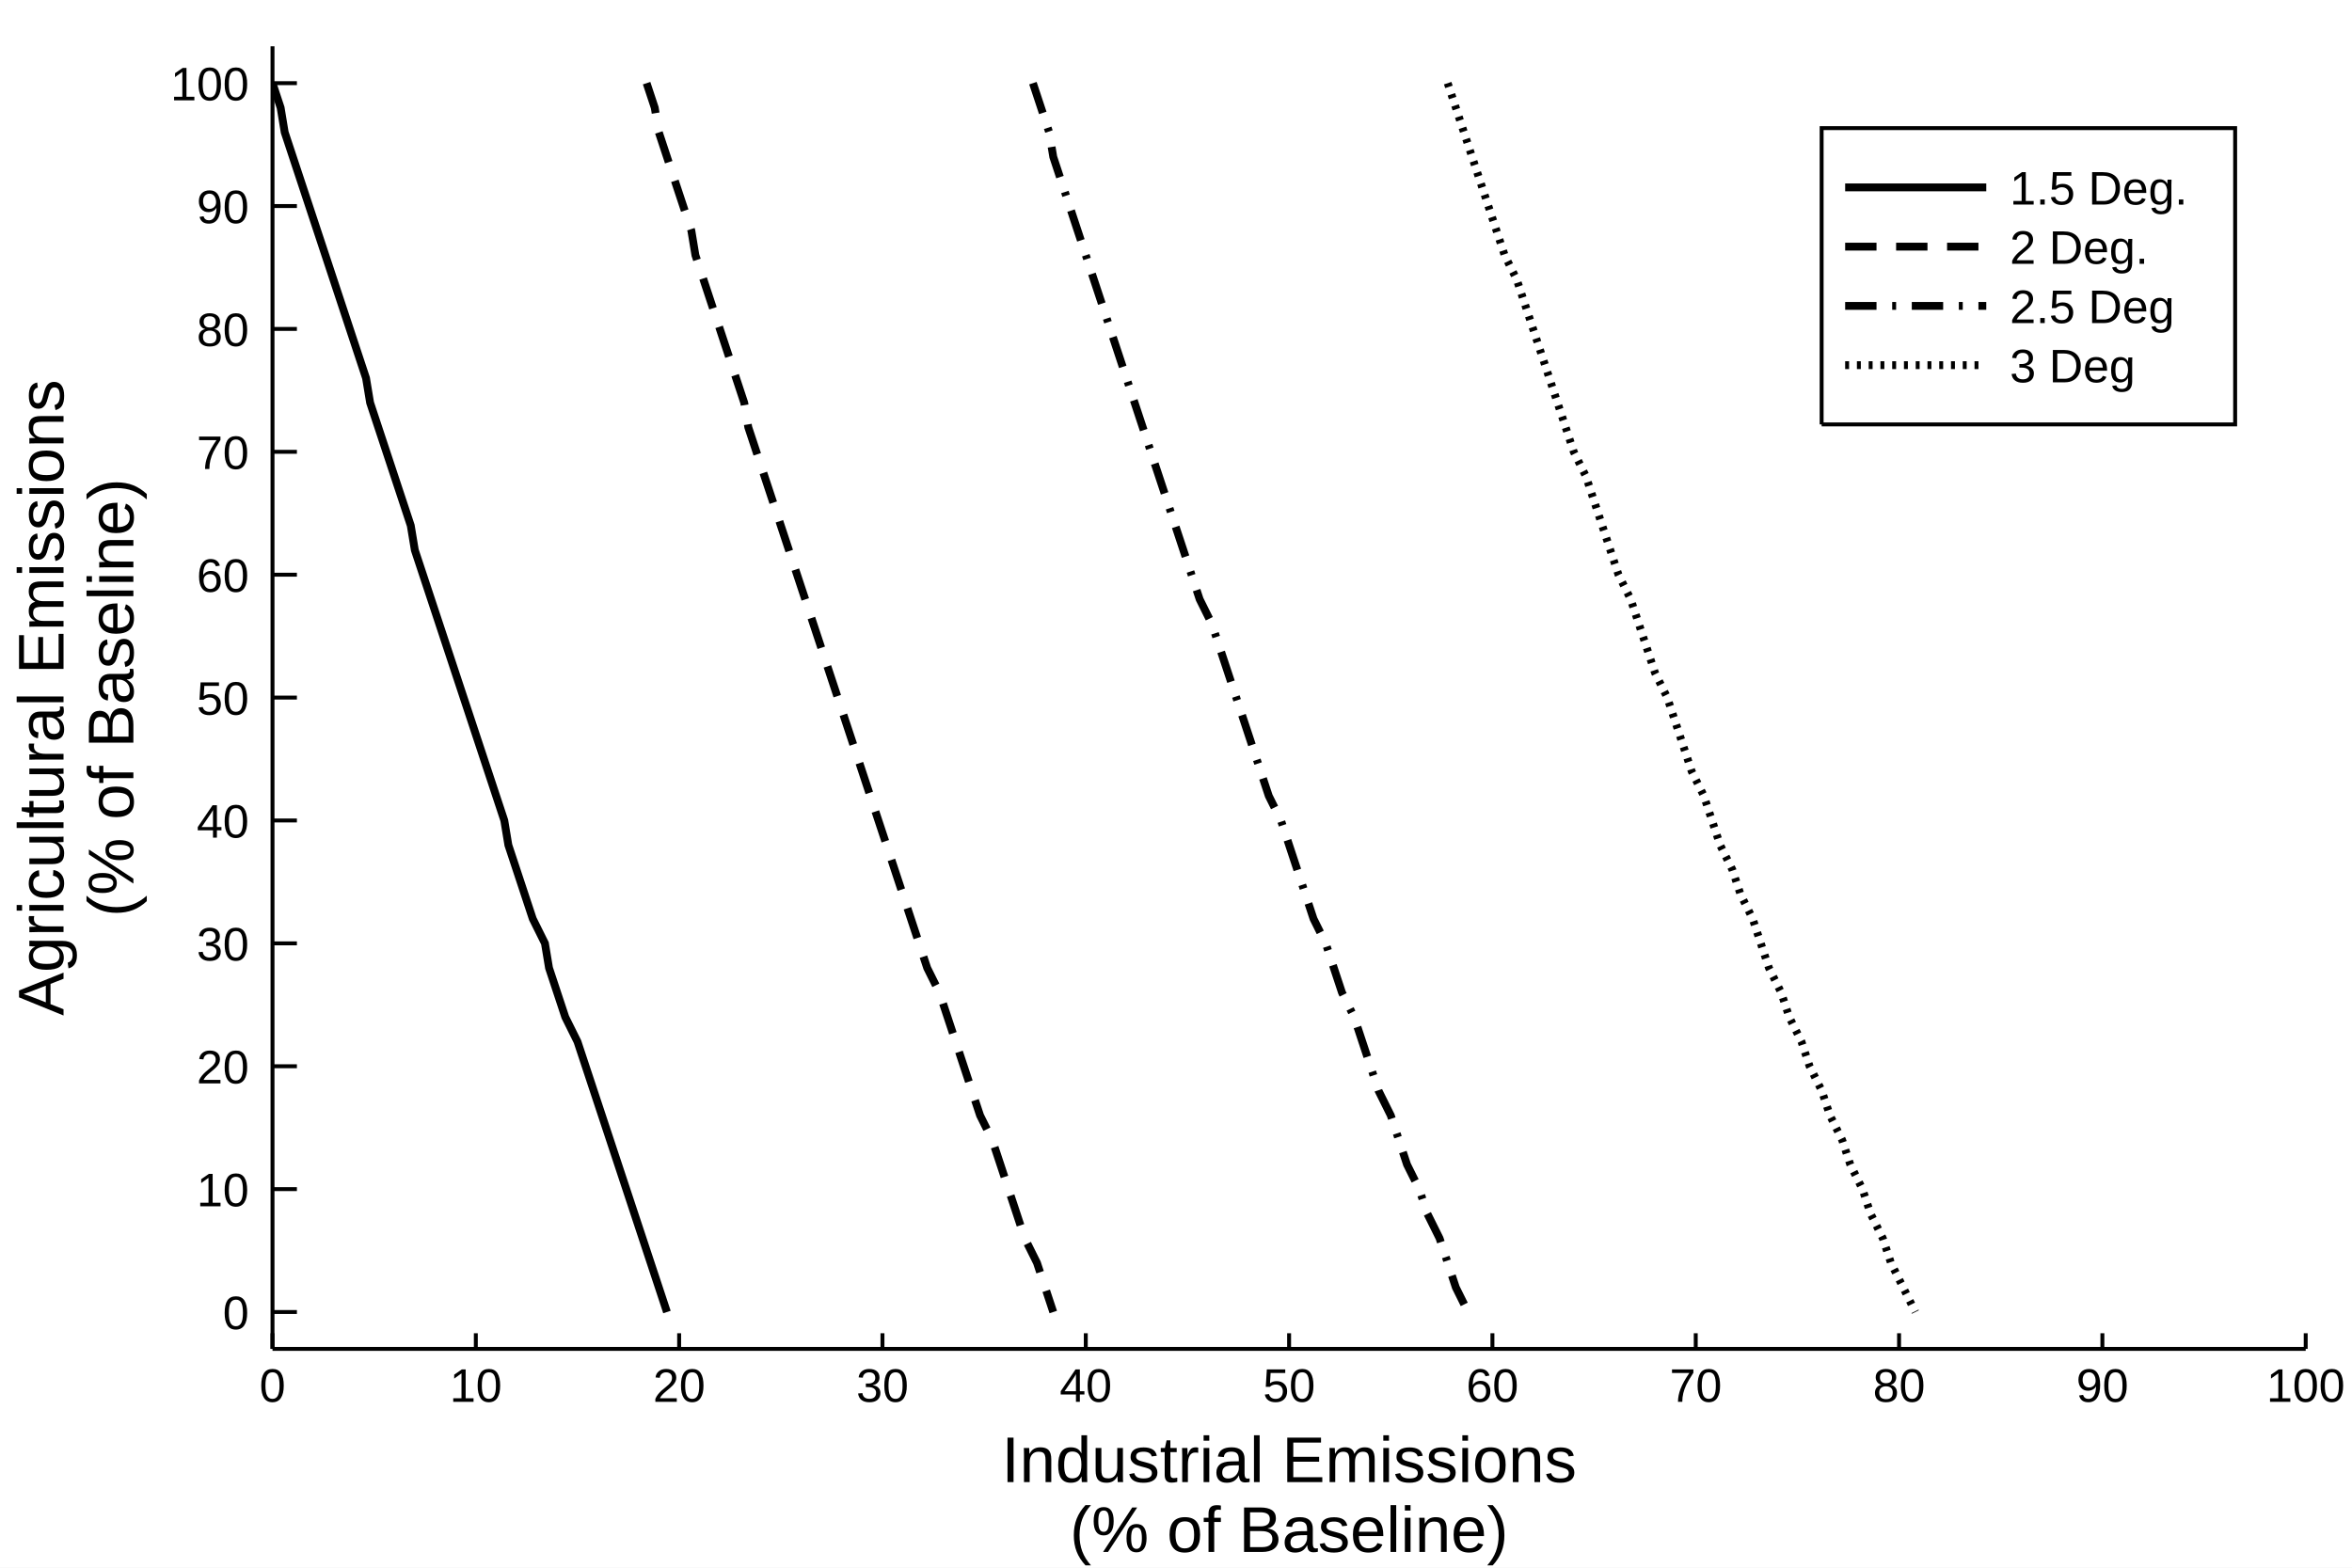
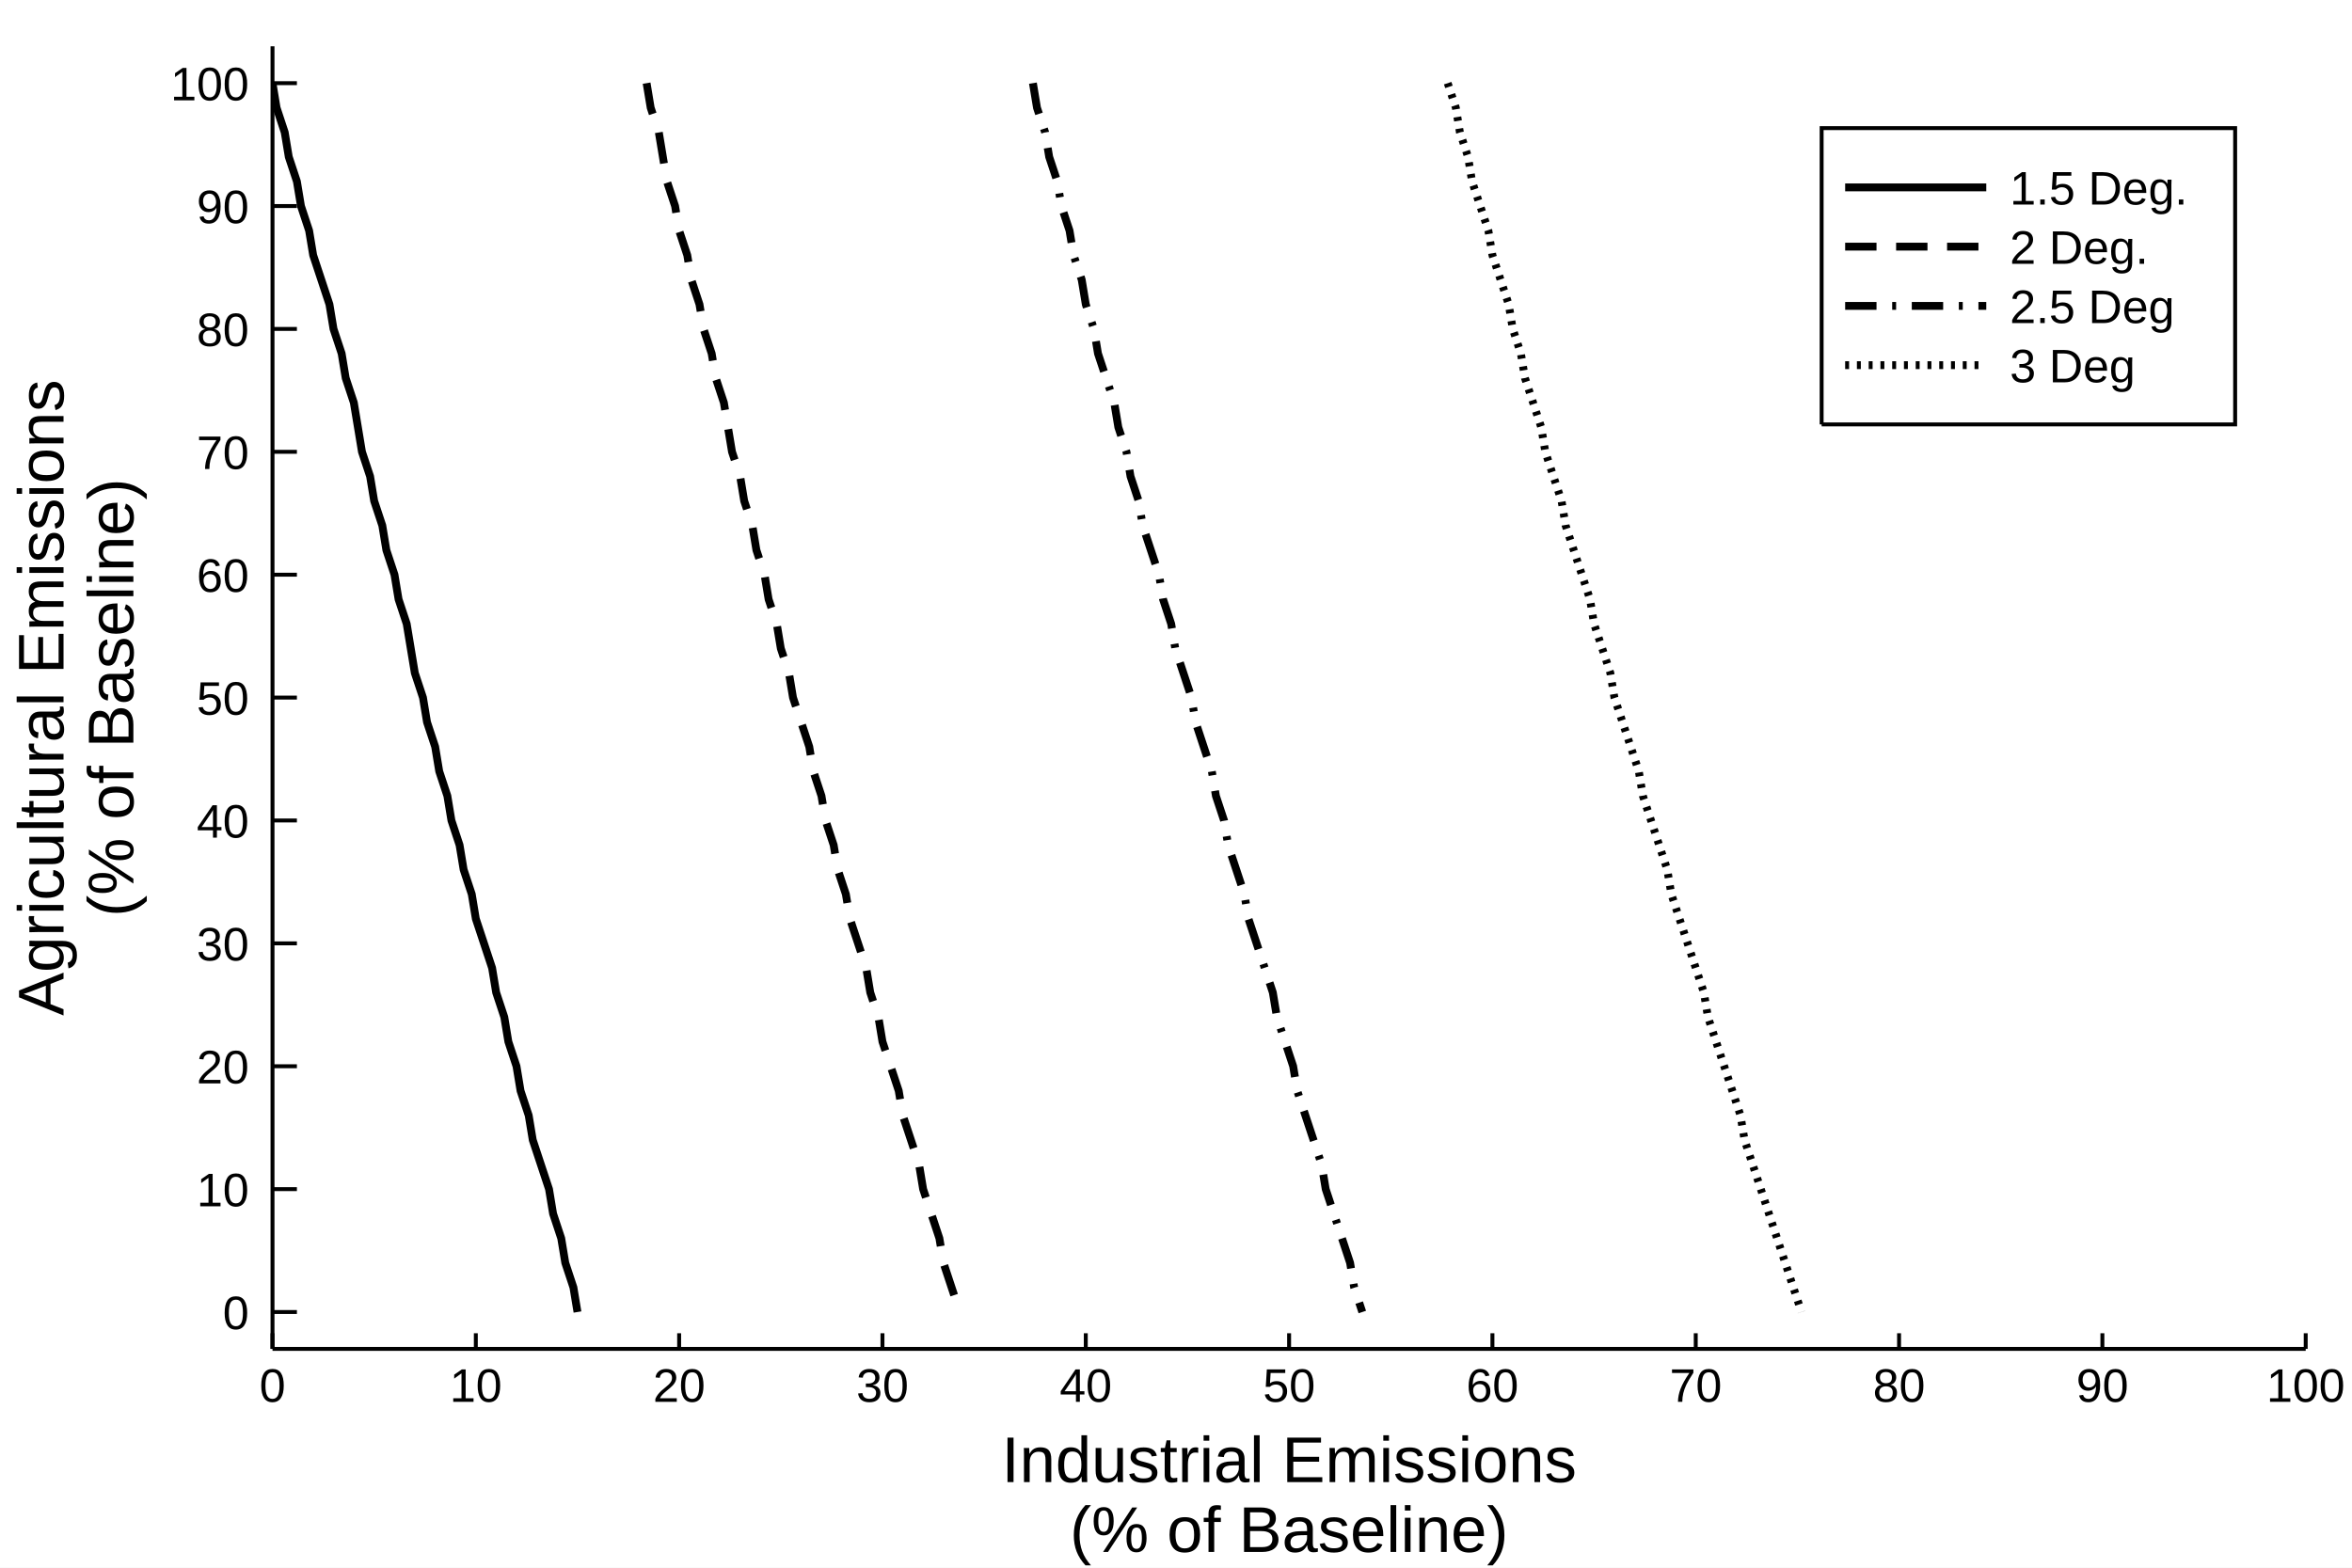
<svg xmlns="http://www.w3.org/2000/svg" width="600" height="400" viewBox="0 0 2400 1600">
  <defs>
-     <clipPath id="clip1000">
+     <clipPath id="clip6200">
      <rect x="0" y="0" width="2400" height="1600" />
    </clipPath>
  </defs>
-   <path clip-path="url(#clip1000)" d=" M0 1600 L2400 1600 L2400 0 L0 0  Z   " fill="#ffffff" fill-rule="evenodd" fill-opacity="1" />
+   <path clip-path="url(#clip6200)" d=" M0 1600 L2400 1600 L2400 0 L0 0  Z   " fill="#ffffff" fill-rule="evenodd" fill-opacity="1" />
  <defs>
-     <clipPath id="clip1001">
+     <clipPath id="clip6201">
      <rect x="480" y="0" width="1681" height="1600" />
    </clipPath>
  </defs>
-   <path clip-path="url(#clip1000)" d=" M278.067 1376.69 L2352.76 1376.69 L2352.76 47.244 L278.067 47.244  Z   " fill="#ffffff" fill-rule="evenodd" fill-opacity="1" />
+   <path clip-path="url(#clip6200)" d=" M278.067 1376.69 L2352.76 1376.69 L2352.76 47.244 L278.067 47.244  Z   " fill="#ffffff" fill-rule="evenodd" fill-opacity="1" />
  <defs>
-     <clipPath id="clip1002">
+     <clipPath id="clip6202">
      <rect x="278" y="47" width="2076" height="1330" />
    </clipPath>
  </defs>
-   <polyline clip-path="url(#clip1000)" style="stroke:#000000; stroke-width:4; stroke-opacity:1; fill:none" points="   278.067,1376.69 2352.76,1376.69    " />
-   <polyline clip-path="url(#clip1000)" style="stroke:#000000; stroke-width:4; stroke-opacity:1; fill:none" points="   278.067,1376.69 278.067,47.244    " />
-   <polyline clip-path="url(#clip1000)" style="stroke:#000000; stroke-width:4; stroke-opacity:1; fill:none" points="   278.067,1376.69 278.067,1360.73    " />
-   <polyline clip-path="url(#clip1000)" style="stroke:#000000; stroke-width:4; stroke-opacity:1; fill:none" points="   485.536,1376.69 485.536,1360.73    " />
-   <polyline clip-path="url(#clip1000)" style="stroke:#000000; stroke-width:4; stroke-opacity:1; fill:none" points="   693.005,1376.69 693.005,1360.73    " />
-   <polyline clip-path="url(#clip1000)" style="stroke:#000000; stroke-width:4; stroke-opacity:1; fill:none" points="   900.474,1376.69 900.474,1360.73    " />
-   <polyline clip-path="url(#clip1000)" style="stroke:#000000; stroke-width:4; stroke-opacity:1; fill:none" points="   1107.94,1376.69 1107.94,1360.73    " />
-   <polyline clip-path="url(#clip1000)" style="stroke:#000000; stroke-width:4; stroke-opacity:1; fill:none" points="   1315.41,1376.69 1315.41,1360.73    " />
-   <polyline clip-path="url(#clip1000)" style="stroke:#000000; stroke-width:4; stroke-opacity:1; fill:none" points="   1522.88,1376.69 1522.88,1360.73    " />
-   <polyline clip-path="url(#clip1000)" style="stroke:#000000; stroke-width:4; stroke-opacity:1; fill:none" points="   1730.35,1376.69 1730.35,1360.73    " />
-   <polyline clip-path="url(#clip1000)" style="stroke:#000000; stroke-width:4; stroke-opacity:1; fill:none" points="   1937.82,1376.69 1937.82,1360.73    " />
-   <polyline clip-path="url(#clip1000)" style="stroke:#000000; stroke-width:4; stroke-opacity:1; fill:none" points="   2145.29,1376.69 2145.29,1360.73    " />
-   <polyline clip-path="url(#clip1000)" style="stroke:#000000; stroke-width:4; stroke-opacity:1; fill:none" points="   2352.76,1376.69 2352.76,1360.73    " />
-   <polyline clip-path="url(#clip1000)" style="stroke:#000000; stroke-width:4; stroke-opacity:1; fill:none" points="   278.067,1339.06 302.963,1339.06    " />
-   <polyline clip-path="url(#clip1000)" style="stroke:#000000; stroke-width:4; stroke-opacity:1; fill:none" points="   278.067,1213.64 302.963,1213.64    " />
-   <polyline clip-path="url(#clip1000)" style="stroke:#000000; stroke-width:4; stroke-opacity:1; fill:none" points="   278.067,1088.22 302.963,1088.22    " />
-   <polyline clip-path="url(#clip1000)" style="stroke:#000000; stroke-width:4; stroke-opacity:1; fill:none" points="   278.067,962.804 302.963,962.804    " />
-   <polyline clip-path="url(#clip1000)" style="stroke:#000000; stroke-width:4; stroke-opacity:1; fill:none" points="   278.067,837.385 302.963,837.385    " />
-   <polyline clip-path="url(#clip1000)" style="stroke:#000000; stroke-width:4; stroke-opacity:1; fill:none" points="   278.067,711.965 302.963,711.965    " />
-   <polyline clip-path="url(#clip1000)" style="stroke:#000000; stroke-width:4; stroke-opacity:1; fill:none" points="   278.067,586.546 302.963,586.546    " />
-   <polyline clip-path="url(#clip1000)" style="stroke:#000000; stroke-width:4; stroke-opacity:1; fill:none" points="   278.067,461.127 302.963,461.127    " />
-   <polyline clip-path="url(#clip1000)" style="stroke:#000000; stroke-width:4; stroke-opacity:1; fill:none" points="   278.067,335.708 302.963,335.708    " />
-   <polyline clip-path="url(#clip1000)" style="stroke:#000000; stroke-width:4; stroke-opacity:1; fill:none" points="   278.067,210.289 302.963,210.289    " />
-   <polyline clip-path="url(#clip1000)" style="stroke:#000000; stroke-width:4; stroke-opacity:1; fill:none" points="   278.067,84.87 302.963,84.87    " />
-   <g clip-path="url(#clip1000)">
+   <polyline clip-path="url(#clip6200)" style="stroke:#000000; stroke-width:4; stroke-opacity:1; fill:none" points="   278.067,1376.69 2352.76,1376.69    " />
+   <polyline clip-path="url(#clip6200)" style="stroke:#000000; stroke-width:4; stroke-opacity:1; fill:none" points="   278.067,1376.69 278.067,47.244    " />
+   <polyline clip-path="url(#clip6200)" style="stroke:#000000; stroke-width:4; stroke-opacity:1; fill:none" points="   278.067,1376.69 278.067,1360.73    " />
+   <polyline clip-path="url(#clip6200)" style="stroke:#000000; stroke-width:4; stroke-opacity:1; fill:none" points="   485.536,1376.69 485.536,1360.73    " />
+   <polyline clip-path="url(#clip6200)" style="stroke:#000000; stroke-width:4; stroke-opacity:1; fill:none" points="   693.005,1376.69 693.005,1360.73    " />
+   <polyline clip-path="url(#clip6200)" style="stroke:#000000; stroke-width:4; stroke-opacity:1; fill:none" points="   900.474,1376.69 900.474,1360.73    " />
+   <polyline clip-path="url(#clip6200)" style="stroke:#000000; stroke-width:4; stroke-opacity:1; fill:none" points="   1107.94,1376.69 1107.94,1360.73    " />
+   <polyline clip-path="url(#clip6200)" style="stroke:#000000; stroke-width:4; stroke-opacity:1; fill:none" points="   1315.41,1376.69 1315.41,1360.73    " />
+   <polyline clip-path="url(#clip6200)" style="stroke:#000000; stroke-width:4; stroke-opacity:1; fill:none" points="   1522.88,1376.69 1522.88,1360.73    " />
+   <polyline clip-path="url(#clip6200)" style="stroke:#000000; stroke-width:4; stroke-opacity:1; fill:none" points="   1730.35,1376.69 1730.35,1360.73    " />
+   <polyline clip-path="url(#clip6200)" style="stroke:#000000; stroke-width:4; stroke-opacity:1; fill:none" points="   1937.82,1376.69 1937.82,1360.73    " />
+   <polyline clip-path="url(#clip6200)" style="stroke:#000000; stroke-width:4; stroke-opacity:1; fill:none" points="   2145.29,1376.69 2145.29,1360.73    " />
+   <polyline clip-path="url(#clip6200)" style="stroke:#000000; stroke-width:4; stroke-opacity:1; fill:none" points="   2352.76,1376.69 2352.76,1360.73    " />
+   <polyline clip-path="url(#clip6200)" style="stroke:#000000; stroke-width:4; stroke-opacity:1; fill:none" points="   278.067,1339.06 302.963,1339.06    " />
+   <polyline clip-path="url(#clip6200)" style="stroke:#000000; stroke-width:4; stroke-opacity:1; fill:none" points="   278.067,1213.64 302.963,1213.64    " />
+   <polyline clip-path="url(#clip6200)" style="stroke:#000000; stroke-width:4; stroke-opacity:1; fill:none" points="   278.067,1088.22 302.963,1088.22    " />
+   <polyline clip-path="url(#clip6200)" style="stroke:#000000; stroke-width:4; stroke-opacity:1; fill:none" points="   278.067,962.804 302.963,962.804    " />
+   <polyline clip-path="url(#clip6200)" style="stroke:#000000; stroke-width:4; stroke-opacity:1; fill:none" points="   278.067,837.385 302.963,837.385    " />
+   <polyline clip-path="url(#clip6200)" style="stroke:#000000; stroke-width:4; stroke-opacity:1; fill:none" points="   278.067,711.965 302.963,711.965    " />
+   <polyline clip-path="url(#clip6200)" style="stroke:#000000; stroke-width:4; stroke-opacity:1; fill:none" points="   278.067,586.546 302.963,586.546    " />
+   <polyline clip-path="url(#clip6200)" style="stroke:#000000; stroke-width:4; stroke-opacity:1; fill:none" points="   278.067,461.127 302.963,461.127    " />
+   <polyline clip-path="url(#clip6200)" style="stroke:#000000; stroke-width:4; stroke-opacity:1; fill:none" points="   278.067,335.708 302.963,335.708    " />
+   <polyline clip-path="url(#clip6200)" style="stroke:#000000; stroke-width:4; stroke-opacity:1; fill:none" points="   278.067,210.289 302.963,210.289    " />
+   <polyline clip-path="url(#clip6200)" style="stroke:#000000; stroke-width:4; stroke-opacity:1; fill:none" points="   278.067,84.87 302.963,84.87    " />
+   <g clip-path="url(#clip6200)">
    <text style="fill:#000000; fill-opacity:1; font-family:Arial,Helvetica Neue,Helvetica,sans-serif; font-size:48px; text-anchor:middle;" transform="rotate(0, 278.067, 1430.69)" x="278.067" y="1430.69">0</text>
  </g>
-   <g clip-path="url(#clip1000)">
+   <g clip-path="url(#clip6200)">
    <text style="fill:#000000; fill-opacity:1; font-family:Arial,Helvetica Neue,Helvetica,sans-serif; font-size:48px; text-anchor:middle;" transform="rotate(0, 485.536, 1430.69)" x="485.536" y="1430.69">10</text>
  </g>
-   <g clip-path="url(#clip1000)">
+   <g clip-path="url(#clip6200)">
    <text style="fill:#000000; fill-opacity:1; font-family:Arial,Helvetica Neue,Helvetica,sans-serif; font-size:48px; text-anchor:middle;" transform="rotate(0, 693.005, 1430.69)" x="693.005" y="1430.69">20</text>
  </g>
-   <g clip-path="url(#clip1000)">
+   <g clip-path="url(#clip6200)">
    <text style="fill:#000000; fill-opacity:1; font-family:Arial,Helvetica Neue,Helvetica,sans-serif; font-size:48px; text-anchor:middle;" transform="rotate(0, 900.474, 1430.69)" x="900.474" y="1430.69">30</text>
  </g>
-   <g clip-path="url(#clip1000)">
+   <g clip-path="url(#clip6200)">
    <text style="fill:#000000; fill-opacity:1; font-family:Arial,Helvetica Neue,Helvetica,sans-serif; font-size:48px; text-anchor:middle;" transform="rotate(0, 1107.94, 1430.69)" x="1107.94" y="1430.69">40</text>
  </g>
-   <g clip-path="url(#clip1000)">
+   <g clip-path="url(#clip6200)">
    <text style="fill:#000000; fill-opacity:1; font-family:Arial,Helvetica Neue,Helvetica,sans-serif; font-size:48px; text-anchor:middle;" transform="rotate(0, 1315.41, 1430.69)" x="1315.41" y="1430.69">50</text>
  </g>
-   <g clip-path="url(#clip1000)">
+   <g clip-path="url(#clip6200)">
    <text style="fill:#000000; fill-opacity:1; font-family:Arial,Helvetica Neue,Helvetica,sans-serif; font-size:48px; text-anchor:middle;" transform="rotate(0, 1522.88, 1430.69)" x="1522.88" y="1430.69">60</text>
  </g>
-   <g clip-path="url(#clip1000)">
+   <g clip-path="url(#clip6200)">
    <text style="fill:#000000; fill-opacity:1; font-family:Arial,Helvetica Neue,Helvetica,sans-serif; font-size:48px; text-anchor:middle;" transform="rotate(0, 1730.35, 1430.69)" x="1730.35" y="1430.69">70</text>
  </g>
-   <g clip-path="url(#clip1000)">
+   <g clip-path="url(#clip6200)">
    <text style="fill:#000000; fill-opacity:1; font-family:Arial,Helvetica Neue,Helvetica,sans-serif; font-size:48px; text-anchor:middle;" transform="rotate(0, 1937.82, 1430.69)" x="1937.82" y="1430.69">80</text>
  </g>
-   <g clip-path="url(#clip1000)">
+   <g clip-path="url(#clip6200)">
    <text style="fill:#000000; fill-opacity:1; font-family:Arial,Helvetica Neue,Helvetica,sans-serif; font-size:48px; text-anchor:middle;" transform="rotate(0, 2145.29, 1430.69)" x="2145.29" y="1430.69">90</text>
  </g>
-   <g clip-path="url(#clip1000)">
+   <g clip-path="url(#clip6200)">
    <text style="fill:#000000; fill-opacity:1; font-family:Arial,Helvetica Neue,Helvetica,sans-serif; font-size:48px; text-anchor:middle;" transform="rotate(0, 2352.76, 1430.69)" x="2352.76" y="1430.69">100</text>
  </g>
-   <g clip-path="url(#clip1000)">
+   <g clip-path="url(#clip6200)">
    <text style="fill:#000000; fill-opacity:1; font-family:Arial,Helvetica Neue,Helvetica,sans-serif; font-size:48px; text-anchor:end;" transform="rotate(0, 254.067, 1356.56)" x="254.067" y="1356.56">0</text>
  </g>
-   <g clip-path="url(#clip1000)">
+   <g clip-path="url(#clip6200)">
    <text style="fill:#000000; fill-opacity:1; font-family:Arial,Helvetica Neue,Helvetica,sans-serif; font-size:48px; text-anchor:end;" transform="rotate(0, 254.067, 1231.14)" x="254.067" y="1231.14">10</text>
  </g>
-   <g clip-path="url(#clip1000)">
+   <g clip-path="url(#clip6200)">
    <text style="fill:#000000; fill-opacity:1; font-family:Arial,Helvetica Neue,Helvetica,sans-serif; font-size:48px; text-anchor:end;" transform="rotate(0, 254.067, 1105.72)" x="254.067" y="1105.72">20</text>
  </g>
-   <g clip-path="url(#clip1000)">
+   <g clip-path="url(#clip6200)">
    <text style="fill:#000000; fill-opacity:1; font-family:Arial,Helvetica Neue,Helvetica,sans-serif; font-size:48px; text-anchor:end;" transform="rotate(0, 254.067, 980.304)" x="254.067" y="980.304">30</text>
  </g>
-   <g clip-path="url(#clip1000)">
+   <g clip-path="url(#clip6200)">
    <text style="fill:#000000; fill-opacity:1; font-family:Arial,Helvetica Neue,Helvetica,sans-serif; font-size:48px; text-anchor:end;" transform="rotate(0, 254.067, 854.885)" x="254.067" y="854.885">40</text>
  </g>
-   <g clip-path="url(#clip1000)">
+   <g clip-path="url(#clip6200)">
    <text style="fill:#000000; fill-opacity:1; font-family:Arial,Helvetica Neue,Helvetica,sans-serif; font-size:48px; text-anchor:end;" transform="rotate(0, 254.067, 729.465)" x="254.067" y="729.465">50</text>
  </g>
-   <g clip-path="url(#clip1000)">
+   <g clip-path="url(#clip6200)">
    <text style="fill:#000000; fill-opacity:1; font-family:Arial,Helvetica Neue,Helvetica,sans-serif; font-size:48px; text-anchor:end;" transform="rotate(0, 254.067, 604.046)" x="254.067" y="604.046">60</text>
  </g>
-   <g clip-path="url(#clip1000)">
+   <g clip-path="url(#clip6200)">
    <text style="fill:#000000; fill-opacity:1; font-family:Arial,Helvetica Neue,Helvetica,sans-serif; font-size:48px; text-anchor:end;" transform="rotate(0, 254.067, 478.627)" x="254.067" y="478.627">70</text>
  </g>
-   <g clip-path="url(#clip1000)">
+   <g clip-path="url(#clip6200)">
    <text style="fill:#000000; fill-opacity:1; font-family:Arial,Helvetica Neue,Helvetica,sans-serif; font-size:48px; text-anchor:end;" transform="rotate(0, 254.067, 353.208)" x="254.067" y="353.208">80</text>
  </g>
-   <g clip-path="url(#clip1000)">
+   <g clip-path="url(#clip6200)">
    <text style="fill:#000000; fill-opacity:1; font-family:Arial,Helvetica Neue,Helvetica,sans-serif; font-size:48px; text-anchor:end;" transform="rotate(0, 254.067, 227.789)" x="254.067" y="227.789">90</text>
  </g>
-   <g clip-path="url(#clip1000)">
+   <g clip-path="url(#clip6200)">
    <text style="fill:#000000; fill-opacity:1; font-family:Arial,Helvetica Neue,Helvetica,sans-serif; font-size:48px; text-anchor:end;" transform="rotate(0, 254.067, 102.37)" x="254.067" y="102.37">100</text>
  </g>
-   <g clip-path="url(#clip1000)">
+   <g clip-path="url(#clip6200)">
    <text style="fill:#000000; fill-opacity:1; font-family:Arial,Helvetica Neue,Helvetica,sans-serif; font-size:66px; text-anchor:middle;" transform="rotate(0, 1315.41, 1512.67)" x="1315.41" y="1512.67">Industrial Emissions </text>
  </g>
-   <g clip-path="url(#clip1000)">
+   <g clip-path="url(#clip6200)">
    <text style="fill:#000000; fill-opacity:1; font-family:Arial,Helvetica Neue,Helvetica,sans-serif; font-size:66px; text-anchor:middle;" transform="rotate(0, 1315.41, 1583.95)" x="1315.41" y="1583.95"> (% of Baseline)</text>
  </g>
-   <g clip-path="url(#clip1000)">
+   <g clip-path="url(#clip6200)">
    <text style="fill:#000000; fill-opacity:1; font-family:Arial,Helvetica Neue,Helvetica,sans-serif; font-size:66px; text-anchor:middle;" transform="rotate(-90, 64.8202, 711.965)" x="64.82" y="711.965">Agricultural Emissions </text>
  </g>
-   <g clip-path="url(#clip1000)">
+   <g clip-path="url(#clip6200)">
    <text style="fill:#000000; fill-opacity:1; font-family:Arial,Helvetica Neue,Helvetica,sans-serif; font-size:66px; text-anchor:middle;" transform="rotate(-90, 136.1, 711.965)" x="136.1" y="711.965"> (% of Baseline)</text>
  </g>
-   <polyline clip-path="url(#clip1002)" style="stroke:#000000; stroke-width:8; stroke-opacity:1; fill:none" points="   278.067,84.87 286.366,109.954 290.515,135.037 298.814,160.121 307.113,185.205 315.412,210.289 323.71,235.373 332.009,260.457 340.308,285.54 348.607,310.624    356.905,335.708 365.204,360.792 373.503,385.876 377.652,410.96 385.951,436.043 394.25,461.127 402.549,486.211 410.847,511.295 419.146,536.379 423.295,561.462    431.594,586.546 439.893,611.63 448.192,636.714 456.49,661.798 464.789,686.882 473.088,711.965 481.387,737.049 489.685,762.133 497.984,787.217 506.283,812.301    514.582,837.385 518.731,862.468 527.03,887.552 535.329,912.636 543.627,937.72 556.075,962.804 560.225,987.887 568.524,1012.97 576.822,1038.06 589.27,1063.14    597.569,1088.22 605.868,1113.31 614.167,1138.39 622.466,1163.47 630.764,1188.56 639.063,1213.64 647.362,1238.73 655.661,1263.81 663.959,1288.89 672.258,1313.98    680.557,1339.06    " />
-   <polyline clip-path="url(#clip1002)" style="stroke:#000000; stroke-width:8; stroke-opacity:1; fill:none" stroke-dasharray="32, 20" points="   659.81,84.87 668.109,109.954 672.258,135.037 680.557,160.121 688.856,185.205 697.154,210.289 705.453,235.373 709.602,260.457 717.901,285.54 726.2,310.624    734.499,335.708 742.797,360.792 751.096,385.876 759.395,410.96 763.544,436.043 771.843,461.127 780.142,486.211 788.441,511.295 796.739,536.379 805.038,561.462    813.337,586.546 821.636,611.63 829.934,636.714 838.233,661.798 846.532,686.882 854.831,711.965 863.129,737.049 871.428,762.133 879.727,787.217 888.026,812.301    896.324,837.385 904.623,862.468 912.922,887.552 921.221,912.636 929.519,937.72 937.818,962.804 946.117,987.887 958.565,1012.97 966.864,1038.06 975.163,1063.14    983.461,1088.22 991.76,1113.31 1000.06,1138.39 1012.51,1163.47 1020.81,1188.56 1029.1,1213.64 1037.4,1238.73 1045.7,1263.81 1058.15,1288.89 1066.45,1313.98    1074.75,1339.06    " />
-   <polyline clip-path="url(#clip1002)" style="stroke:#000000; stroke-width:8; stroke-opacity:1; fill:none" stroke-dasharray="32, 16, 4, 16" points="   1054,84.87 1062.3,109.954 1070.6,135.037 1074.75,160.121 1083.05,185.205 1091.35,210.289 1099.64,235.373 1107.94,260.457 1116.24,285.54 1124.54,310.624    1132.84,335.708 1141.14,360.792 1149.44,385.876 1157.74,410.96 1166.03,436.043 1174.33,461.127 1182.63,486.211 1190.93,511.295 1199.23,536.379 1207.53,561.462    1215.83,586.546 1224.13,611.63 1236.57,636.714 1244.87,661.798 1253.17,686.882 1261.47,711.965 1269.77,737.049 1278.07,762.133 1286.37,787.217 1294.66,812.301    1307.11,837.385 1315.41,862.468 1323.71,887.552 1332.01,912.636 1340.31,937.72 1352.76,962.804 1361.05,987.887 1369.35,1012.97 1381.8,1038.06 1390.1,1063.14    1398.4,1088.22 1406.7,1113.31 1419.15,1138.39 1427.44,1163.47 1435.74,1188.56 1448.19,1213.64 1456.49,1238.73 1468.94,1263.81 1477.24,1288.89 1485.54,1313.98    1497.98,1339.06    " />
-   <polyline clip-path="url(#clip1002)" style="stroke:#000000; stroke-width:8; stroke-opacity:1; fill:none" stroke-dasharray="4, 8" points="   1477.24,84.87 1485.54,109.954 1493.83,135.037 1502.13,160.121 1510.43,185.205 1518.73,210.289 1527.03,235.373 1535.33,260.457 1547.78,285.54 1556.08,310.624    1564.37,335.708 1572.67,360.792 1580.97,385.876 1589.27,410.96 1597.57,436.043 1605.87,461.127 1618.32,486.211 1626.61,511.295 1634.91,536.379 1643.21,561.462    1651.51,586.546 1663.96,611.63 1672.26,636.714 1680.56,661.798 1688.86,686.882 1701.3,711.965 1709.6,737.049 1717.9,762.133 1726.2,787.217 1738.65,812.301    1746.95,837.385 1755.25,862.468 1767.69,887.552 1775.99,912.636 1788.44,937.72 1796.74,962.804 1805.04,987.887 1817.49,1012.97 1825.78,1038.06 1838.23,1063.14    1846.53,1088.22 1858.98,1113.31 1867.28,1138.39 1879.73,1163.47 1888.03,1188.56 1900.47,1213.64 1908.77,1238.73 1921.22,1263.81 1929.52,1288.89 1941.97,1313.98    1954.42,1339.06    " />
-   <path clip-path="url(#clip1000)" d=" M1858.81 433.164 L2280.76 433.164 L2280.76 130.764 L1858.81 130.764  Z   " fill="#ffffff" fill-rule="evenodd" fill-opacity="1" />
-   <polyline clip-path="url(#clip1000)" style="stroke:#000000; stroke-width:4; stroke-opacity:1; fill:none" points="   1858.81,433.164 2280.76,433.164 2280.76,130.764 1858.81,130.764 1858.81,433.164    " />
-   <polyline clip-path="url(#clip1000)" style="stroke:#000000; stroke-width:8; stroke-opacity:1; fill:none" points="   1882.81,191.244 2026.81,191.244    " />
-   <g clip-path="url(#clip1000)">
+   <polyline clip-path="url(#clip6202)" style="stroke:#000000; stroke-width:8; stroke-opacity:1; fill:none" points="   278.067,84.87 282.217,109.954 290.515,135.037 294.665,160.121 302.963,185.205 307.113,210.289 315.412,235.373 319.561,260.457 327.86,285.54 336.158,310.624    340.308,335.708 348.607,360.792 352.756,385.876 361.055,410.96 365.204,436.043 369.353,461.127 377.652,486.211 381.802,511.295 390.1,536.379 394.25,561.462    402.549,586.546 406.698,611.63 414.997,636.714 419.146,661.798 423.295,686.882 431.594,711.965 435.744,737.049 444.042,762.133 448.192,787.217 456.49,812.301    460.64,837.385 468.939,862.468 473.088,887.552 481.387,912.636 485.536,937.72 493.835,962.804 502.134,987.887 506.283,1012.97 514.582,1038.06 518.731,1063.14    527.03,1088.22 531.179,1113.31 539.478,1138.39 543.627,1163.47 551.926,1188.56 560.225,1213.64 564.374,1238.73 572.673,1263.81 576.822,1288.89 585.121,1313.98    589.27,1339.06    " />
+   <polyline clip-path="url(#clip6202)" style="stroke:#000000; stroke-width:8; stroke-opacity:1; fill:none" stroke-dasharray="32, 20" points="   659.81,84.87 663.959,109.954 672.258,135.037 676.407,160.121 680.557,185.205 688.856,210.289 693.005,235.373 701.304,260.457 705.453,285.54 713.752,310.624    717.901,335.708 726.2,360.792 730.349,385.876 738.648,410.96 742.797,436.043 746.947,461.127 755.246,486.211 759.395,511.295 767.694,536.379 771.843,561.462    780.142,586.546 784.291,611.63 792.59,636.714 796.739,661.798 805.038,686.882 809.187,711.965 817.486,737.049 825.785,762.133 829.934,787.217 838.233,812.301    842.383,837.385 850.681,862.468 854.831,887.552 863.129,912.636 867.279,937.72 875.578,962.804 883.876,987.887 888.026,1012.97 896.324,1038.06 900.474,1063.14    908.773,1088.22 917.071,1113.31 921.221,1138.39 929.519,1163.47 937.818,1188.56 941.968,1213.64 950.266,1238.73 958.565,1263.81 962.714,1288.89 971.013,1313.98    979.312,1339.06    " />
+   <polyline clip-path="url(#clip6202)" style="stroke:#000000; stroke-width:8; stroke-opacity:1; fill:none" stroke-dasharray="32, 16, 4, 16" points="   1054,84.87 1058.15,109.954 1066.45,135.037 1070.6,160.121 1078.9,185.205 1083.05,210.289 1091.35,235.373 1095.49,260.457 1103.79,285.54 1107.94,310.624    1116.24,335.708 1120.39,360.792 1128.69,385.876 1136.99,410.96 1141.14,436.043 1149.44,461.127 1153.59,486.211 1161.88,511.295 1166.03,536.379 1174.33,561.462    1182.63,586.546 1186.78,611.63 1195.08,636.714 1199.23,661.798 1207.53,686.882 1215.83,711.965 1219.98,737.049 1228.27,762.133 1236.57,787.217 1240.72,812.301    1249.02,837.385 1253.17,862.468 1261.47,887.552 1269.77,912.636 1273.92,937.72 1282.22,962.804 1290.52,987.887 1298.81,1012.97 1302.96,1038.06 1311.26,1063.14    1319.56,1088.22 1323.71,1113.31 1332.01,1138.39 1340.31,1163.47 1348.61,1188.56 1352.76,1213.64 1361.05,1238.73 1369.35,1263.81 1377.65,1288.89 1381.8,1313.98    1390.1,1339.06    " />
+   <polyline clip-path="url(#clip6202)" style="stroke:#000000; stroke-width:8; stroke-opacity:1; fill:none" stroke-dasharray="4, 8" points="   1477.24,84.87 1485.54,109.954 1489.69,135.037 1497.98,160.121 1502.13,185.205 1510.43,210.289 1518.73,235.373 1522.88,260.457 1531.18,285.54 1539.48,310.624    1543.63,335.708 1551.93,360.792 1556.08,385.876 1564.37,410.96 1572.67,436.043 1576.82,461.127 1585.12,486.211 1593.42,511.295 1597.57,536.379 1605.87,561.462    1614.17,586.546 1622.47,611.63 1626.61,636.714 1634.91,661.798 1643.21,686.882 1647.36,711.965 1655.66,737.049 1663.96,762.133 1672.26,787.217 1676.41,812.301    1684.71,837.385 1693,862.468 1701.3,887.552 1705.45,912.636 1713.75,937.72 1722.05,962.804 1730.35,987.887 1738.65,1012.97 1742.8,1038.06 1751.1,1063.14    1759.39,1088.22 1767.69,1113.31 1775.99,1138.39 1780.14,1163.47 1788.44,1188.56 1796.74,1213.64 1805.04,1238.73 1813.34,1263.81 1821.64,1288.89 1829.93,1313.98    1838.23,1339.06    " />
+   <path clip-path="url(#clip6200)" d=" M1858.81 433.164 L2280.76 433.164 L2280.76 130.764 L1858.81 130.764  Z   " fill="#ffffff" fill-rule="evenodd" fill-opacity="1" />
+   <polyline clip-path="url(#clip6200)" style="stroke:#000000; stroke-width:4; stroke-opacity:1; fill:none" points="   1858.81,433.164 2280.76,433.164 2280.76,130.764 1858.81,130.764 1858.81,433.164    " />
+   <polyline clip-path="url(#clip6200)" style="stroke:#000000; stroke-width:8; stroke-opacity:1; fill:none" points="   1882.81,191.244 2026.81,191.244    " />
+   <g clip-path="url(#clip6200)">
    <text style="fill:#000000; fill-opacity:1; font-family:Arial,Helvetica Neue,Helvetica,sans-serif; font-size:48px; text-anchor:start;" transform="rotate(0, 2050.81, 208.744)" x="2050.81" y="208.744">1.5 Deg.</text>
  </g>
-   <polyline clip-path="url(#clip1000)" style="stroke:#000000; stroke-width:8; stroke-opacity:1; fill:none" stroke-dasharray="32, 20" points="   1882.81,251.724 2026.81,251.724    " />
-   <g clip-path="url(#clip1000)">
+   <polyline clip-path="url(#clip6200)" style="stroke:#000000; stroke-width:8; stroke-opacity:1; fill:none" stroke-dasharray="32, 20" points="   1882.81,251.724 2026.81,251.724    " />
+   <g clip-path="url(#clip6200)">
    <text style="fill:#000000; fill-opacity:1; font-family:Arial,Helvetica Neue,Helvetica,sans-serif; font-size:48px; text-anchor:start;" transform="rotate(0, 2050.81, 269.224)" x="2050.81" y="269.224">2 Deg.</text>
  </g>
-   <polyline clip-path="url(#clip1000)" style="stroke:#000000; stroke-width:8; stroke-opacity:1; fill:none" stroke-dasharray="32, 16, 4, 16" points="   1882.81,312.204 2026.81,312.204    " />
-   <g clip-path="url(#clip1000)">
+   <polyline clip-path="url(#clip6200)" style="stroke:#000000; stroke-width:8; stroke-opacity:1; fill:none" stroke-dasharray="32, 16, 4, 16" points="   1882.81,312.204 2026.81,312.204    " />
+   <g clip-path="url(#clip6200)">
    <text style="fill:#000000; fill-opacity:1; font-family:Arial,Helvetica Neue,Helvetica,sans-serif; font-size:48px; text-anchor:start;" transform="rotate(0, 2050.81, 329.704)" x="2050.81" y="329.704">2.5 Deg</text>
  </g>
-   <polyline clip-path="url(#clip1000)" style="stroke:#000000; stroke-width:8; stroke-opacity:1; fill:none" stroke-dasharray="4, 8" points="   1882.81,372.684 2026.81,372.684    " />
-   <g clip-path="url(#clip1000)">
+   <polyline clip-path="url(#clip6200)" style="stroke:#000000; stroke-width:8; stroke-opacity:1; fill:none" stroke-dasharray="4, 8" points="   1882.81,372.684 2026.81,372.684    " />
+   <g clip-path="url(#clip6200)">
    <text style="fill:#000000; fill-opacity:1; font-family:Arial,Helvetica Neue,Helvetica,sans-serif; font-size:48px; text-anchor:start;" transform="rotate(0, 2050.81, 390.184)" x="2050.81" y="390.184">3 Deg</text>
  </g>
</svg>
